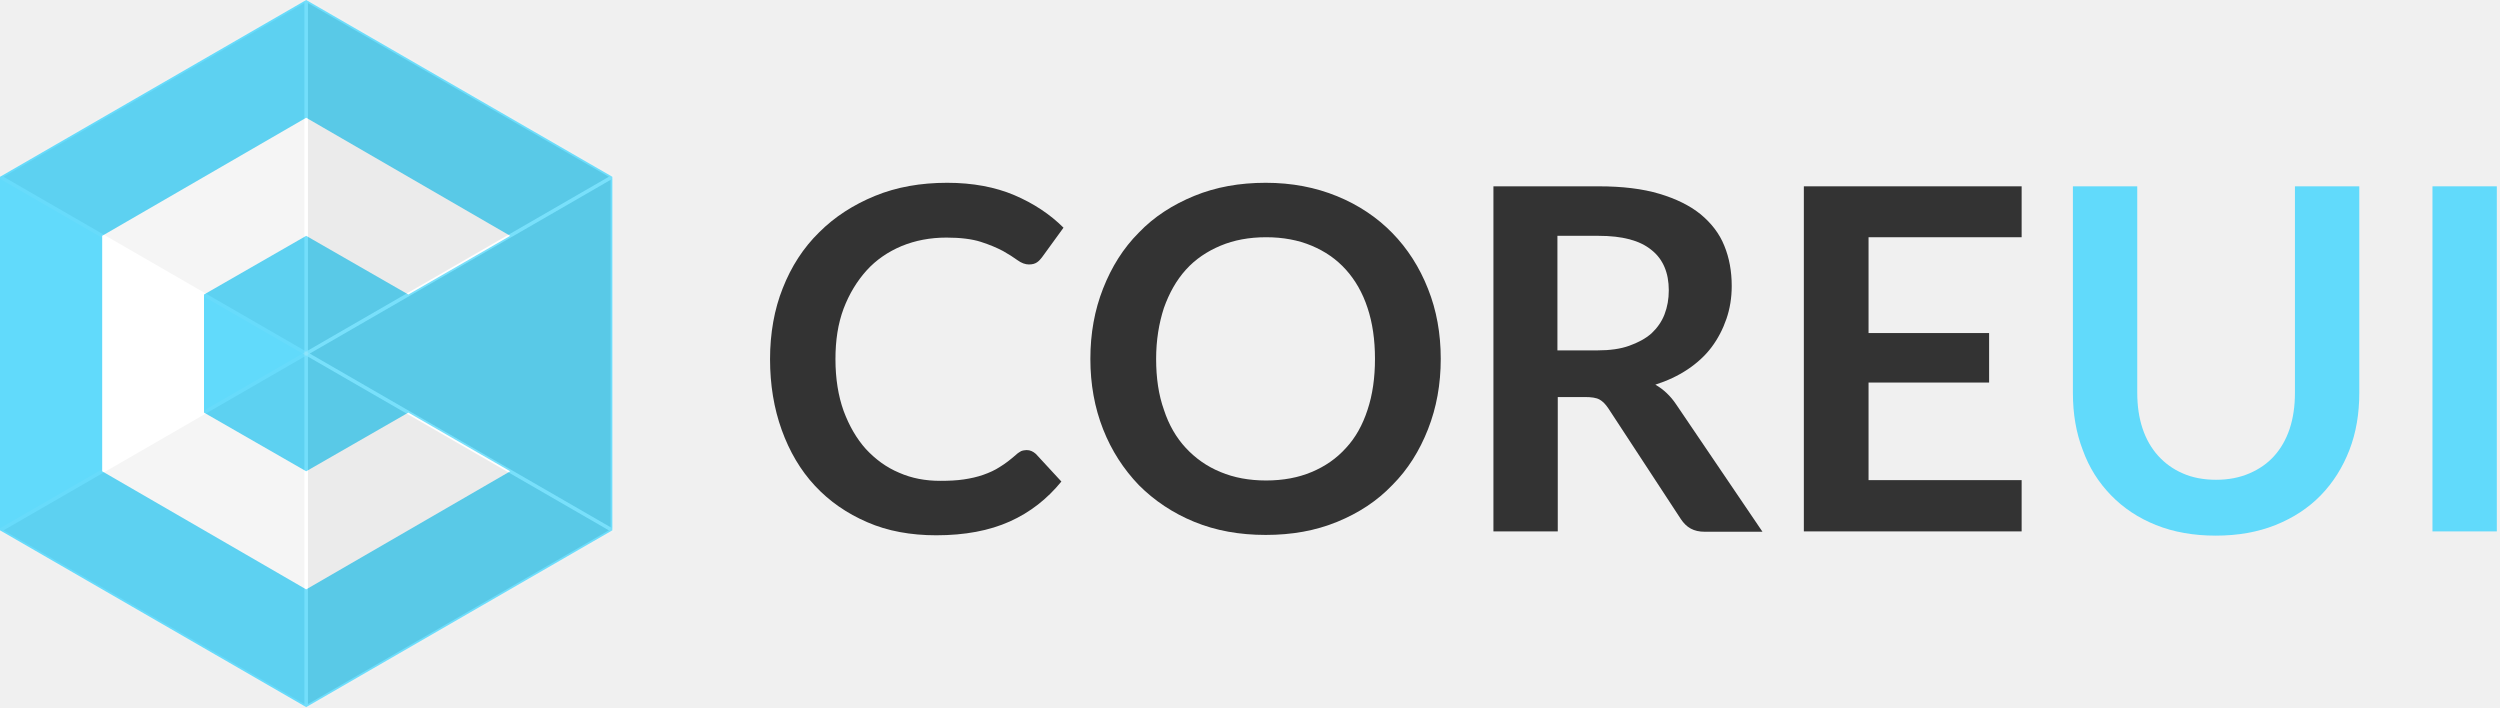
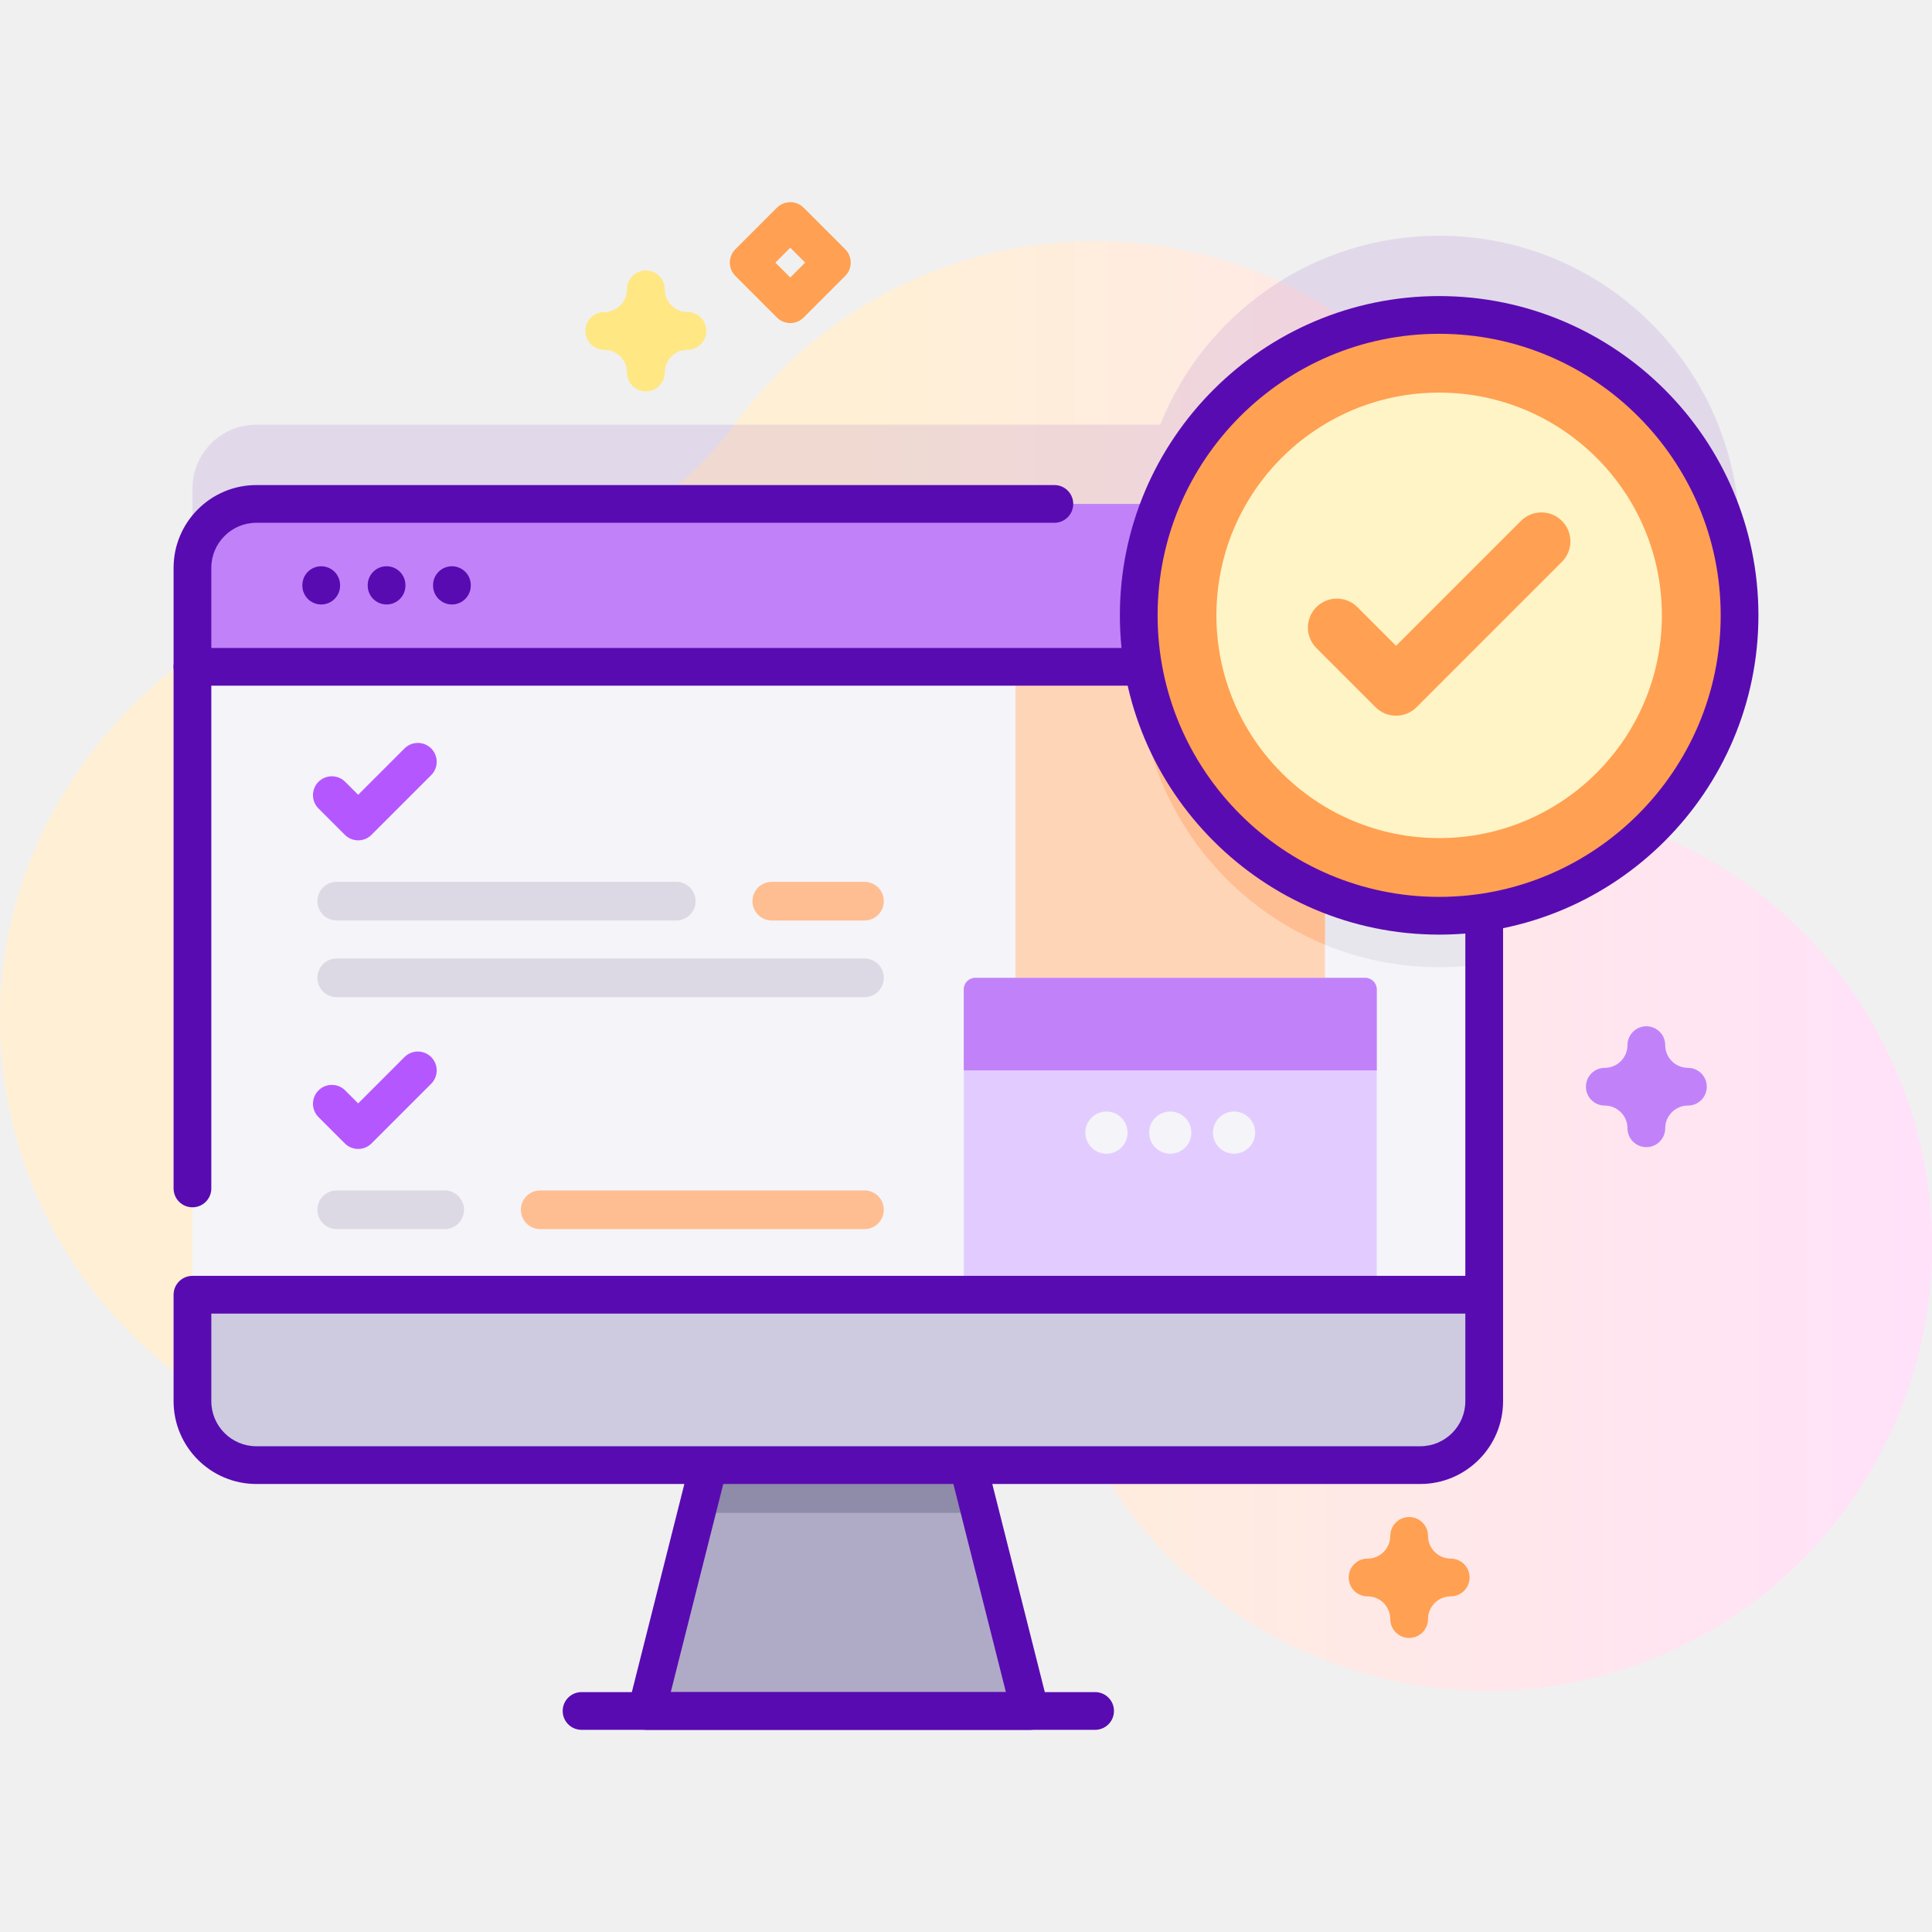
- <svg xmlns="http://www.w3.org/2000/svg" version="1.1" id="Warstwa_1" x="0px" y="0px" width="707.1px" height="200px" viewBox="0 0 707.1 200" enable-background="new 0 0 707.1 200" xml:space="preserve">
-   <polygon fill="#61DAFB" points="0,150 0,50 86.6,0 173.2,50 173.2,150 86.6,200 " />
-   <polygon fill="#FFFFFF" points="86.6,133.3 57.7,116.7 57.7,83.3 86.6,66.7 115.5,83.3 144.3,66.7 86.6,33.3 28.9,66.7 28.9,133.3   86.6,166.7 144.3,133.3 115.5,116.7 " />
-   <polygon opacity="0.04" stroke="#FFFFFF" stroke-miterlimit="10" enable-background="new    " points="0,50 86.6,100 86.6,0 " />
-   <polygon opacity="0.04" stroke="#FFFFFF" stroke-miterlimit="10" enable-background="new    " points="0,150 86.6,200 86.6,100 " />
-   <polygon opacity="0.08" stroke="#FFFFFF" stroke-miterlimit="10" enable-background="new    " points="86.6,100 173.2,150 173.2,50   " />
-   <polygon fill-opacity="0" points="86.6,100 0,50 0,150 " />
-   <polygon opacity="0.08" stroke="#FFFFFF" stroke-miterlimit="10" enable-background="new    " points="173.2,150 86.6,100 86.6,200   " />
-   <polygon opacity="0.08" stroke="#FFFFFF" stroke-miterlimit="10" enable-background="new    " points="173.2,50 86.6,0 86.6,100 " />
-   <g>
-     <path fill="#333333" d="M290.4,127.3c1,0,1.8,0.4,2.6,1.1l7.2,7.8c-4,4.9-8.8,8.7-14.6,11.3c-5.8,2.6-12.7,3.9-20.8,3.9   c-7.2,0-13.8-1.2-19.5-3.7c-5.8-2.5-10.7-5.9-14.8-10.3c-4.1-4.4-7.2-9.7-9.4-15.8c-2.2-6.1-3.3-12.8-3.3-20   c0-7.3,1.2-14.1,3.6-20.1c2.4-6.1,5.8-11.4,10.3-15.8c4.4-4.4,9.7-7.8,15.8-10.3s12.9-3.7,20.4-3.7c7.2,0,13.6,1.2,19,3.5   s10.1,5.4,13.9,9.2l-6.1,8.4c-0.4,0.5-0.8,1-1.4,1.4s-1.3,0.6-2.3,0.6s-2.1-0.4-3.2-1.2s-2.5-1.7-4.1-2.6c-1.7-0.9-3.8-1.8-6.3-2.6   c-2.5-0.8-5.8-1.2-9.7-1.2c-4.6,0-8.8,0.8-12.7,2.4c-3.8,1.6-7.2,3.9-9.9,6.9s-4.9,6.6-6.5,10.8c-1.6,4.3-2.3,9-2.3,14.3   c0,5.5,0.8,10.4,2.3,14.6c1.6,4.3,3.7,7.9,6.3,10.8c2.7,2.9,5.8,5.2,9.4,6.7c3.6,1.6,7.5,2.3,11.6,2.3c2.5,0,4.7-0.1,6.7-0.4   c2-0.3,3.8-0.7,5.5-1.3s3.3-1.3,4.8-2.3c1.5-0.9,3-2.1,4.5-3.4c0.4-0.4,0.9-0.7,1.4-1C289.3,127.4,289.9,127.3,290.4,127.3z" />
-     <path fill="#333333" d="M407.5,101.5c0,7.2-1.2,13.8-3.6,19.9s-5.7,11.4-10.1,15.8c-4.3,4.5-9.5,7.9-15.6,10.4s-12.8,3.7-20.2,3.7   c-7.4,0-14.1-1.2-20.2-3.7s-11.3-6-15.7-10.4c-4.3-4.5-7.7-9.7-10.1-15.8c-2.4-6.1-3.6-12.7-3.6-19.9c0-7.2,1.2-13.8,3.6-19.9   s5.7-11.4,10.1-15.8c4.3-4.5,9.6-7.9,15.7-10.4s12.8-3.7,20.2-3.7c7.4,0,14.1,1.3,20.2,3.8s11.3,6,15.6,10.4   c4.3,4.4,7.7,9.7,10.1,15.8C406.3,87.7,407.5,94.3,407.5,101.5z M388.9,101.5c0-5.4-0.7-10.2-2.1-14.4c-1.4-4.3-3.5-7.9-6.1-10.8   c-2.7-3-5.9-5.2-9.7-6.8c-3.8-1.6-8.1-2.4-12.9-2.4s-9.1,0.8-12.9,2.4s-7.1,3.8-9.8,6.8c-2.7,3-4.7,6.6-6.2,10.8   c-1.4,4.3-2.2,9.1-2.2,14.4c0,5.4,0.7,10.2,2.2,14.4c1.4,4.3,3.5,7.9,6.2,10.8s5.9,5.2,9.8,6.8c3.8,1.6,8.1,2.4,12.9,2.4   s9.1-0.8,12.9-2.4c3.8-1.6,7-3.8,9.7-6.8c2.7-2.9,4.7-6.5,6.1-10.8C388.2,111.7,388.9,106.9,388.9,101.5z" />
-     <path fill="#333333" d="M440.6,112.2v38.1h-18.2V52.7h29.8c6.7,0,12.4,0.7,17.1,2.1c4.7,1.4,8.6,3.3,11.7,5.8   c3,2.5,5.3,5.4,6.7,8.9c1.4,3.4,2.1,7.2,2.1,11.4c0,3.3-0.5,6.4-1.5,9.3s-2.4,5.6-4.2,8c-1.8,2.4-4.1,4.5-6.8,6.3   c-2.7,1.8-5.7,3.2-9.1,4.3c2.3,1.3,4.3,3.2,5.9,5.6l24.4,36h-16.3c-1.6,0-2.9-0.3-4-0.9c-1.1-0.6-2-1.5-2.8-2.7l-20.5-31.3   c-0.8-1.2-1.6-2-2.5-2.5s-2.3-0.7-4.1-0.7h-7.7V112.2z M440.6,99.1h11.3c3.4,0,6.4-0.4,8.9-1.3s4.6-2,6.3-3.5   c1.6-1.5,2.9-3.3,3.7-5.4c0.8-2.1,1.2-4.3,1.2-6.8c0-4.9-1.6-8.8-4.9-11.4c-3.3-2.7-8.2-4-15-4h-11.6v32.4H440.6z" />
-     <path fill="#333333" d="M571.8,52.7v14.4h-43.3v27.1h34.1v14h-34.1v27.6h43.3v14.5h-61.6V52.7H571.8z" />
-     <path fill="#61DAFB" d="M626.8,135.7c3.5,0,6.6-0.6,9.4-1.8c2.8-1.2,5.1-2.8,7-4.9c1.9-2.1,3.4-4.7,4.4-7.7s1.5-6.4,1.5-10.1V52.7   h18.2v58.5c0,5.8-0.9,11.2-2.8,16.1c-1.9,4.9-4.6,9.2-8.1,12.8c-3.5,3.6-7.8,6.4-12.8,8.4s-10.6,3-16.9,3s-11.9-1-16.9-3   s-9.2-4.8-12.7-8.4c-3.5-3.6-6.2-7.8-8-12.8c-1.9-4.9-2.8-10.3-2.8-16.1V52.7h18.2v58.4c0,3.7,0.5,7.1,1.5,10.1s2.5,5.6,4.4,7.7   s4.2,3.8,7,5C620.1,135.1,623.3,135.7,626.8,135.7z" />
-     <path fill="#61DAFB" d="M706.2,150.3H688V52.7h18.2V150.3z" />
+ <svg xmlns="http://www.w3.org/2000/svg" id="Capa_1" enable-background="new 0 0 512 512" height="512" viewBox="0 0 512 512" width="512">
+   <linearGradient id="SVGID_1_" gradientUnits="userSpaceOnUse" x1="225.816" x2="864.887" y1="256.003" y2="256.003">
+     <stop offset=".001" stop-color="#fff0d5" />
+     <stop offset=".511" stop-color="#ffdfff" />
+     <stop offset="1" stop-color="#d9ceff" />
+   </linearGradient>
+   <path d="m505.626 291.92c-11.826-34.61-38.138-60.16-69.852-72.202-16.43-6.239-27.346-21.856-27.587-39.429-.005-.384-.012-.769-.021-1.154-1.507-64.582-55.488-116.33-120.077-115.221-38.094.654-71.788 19.355-92.905 47.92-18.185 24.599-46.49 39.965-77.08 39.949-.898 0-1.797.009-2.7.029-61.917 1.354-114.567 54.478-115.393 116.404-.88 65.931 52.302 119.654 118.032 119.654 50.947 0 94.349-32.277 110.886-77.497 4.327-11.832 17.152-18.174 29.283-14.772.151.042.303.085.455.127 11.099 3.064 18.458 13.64 17.55 25.119-1.217 15.383.581 31.255 5.798 46.796 20.521 61.135 87.188 94.685 148.493 74.68 62.711-20.465 96.379-88.185 75.118-150.403z" fill="url(#SVGID_1_)" />
+   <path d="m461 142.074c0-43.968-35.643-79.612-79.612-79.612-33.531 0-62.199 20.74-73.931 50.082h-239.515c-9.357 0-16.942 7.585-16.942 16.941v220.846c0 9.357 7.585 16.942 16.942 16.942h308.447c9.357 0 16.942-7.585 16.942-16.942v-129.54c38.302-5.762 67.669-38.808 67.669-78.717z" fill="#590bb2" opacity=".1" />
+   <path d="m272.986 453.429h-101.642l13.247-52.516 7.079-28.052h60.99l7.079 28.052z" fill="#afabc6" />
+   <path d="m259.739 400.913h-75.148l7.079-28.052h60.99z" fill="#8e8ca8" />
+   <path d="m272.989 458.424h-101.648c-1.542 0-2.997-.711-3.944-1.927s-1.281-2.801-.903-4.296l15.997-63.397c.675-2.678 3.393-4.298 6.071-3.625 2.677.676 4.3 3.394 3.624 6.071l-14.427 57.174h88.813l-14.557-57.69c-.676-2.677.947-5.396 3.624-6.071 2.679-.673 5.396.947 6.071 3.625l16.127 63.914c.378 1.495.044 3.08-.903 4.296s-2.403 1.926-3.945 1.926z" fill="#590bb2" />
+   <path d="m376.389 388.273h-308.447c-9.357 0-16.942-7.585-16.942-16.941v-220.846c0-9.357 7.585-16.942 16.942-16.942h308.447c9.357 0 16.941 7.585 16.941 16.942v220.846c0 9.356-7.585 16.941-16.941 16.941z" fill="#f5f4f9" />
+   <path d="m393.327 150.482v104.954c-3.897.583-7.876.89-11.937.89-43.972 0-79.618-35.646-79.618-79.608 0-15.915 4.664-30.737 12.714-43.174h61.903c9.359-.001 16.938 7.589 16.938 16.938z" fill="#e8e6ed" />
+   <path d="m269.133 147.679h81.991v195.435h-81.991z" fill="#ffd5b8" />
+   <path d="m351.125 147.679v102.684c-28.967-11.906-49.352-40.402-49.352-73.645 0-10.249 1.933-20.038 5.462-29.039z" fill="#ffbe92" />
+   <path d="m364.852 343.116h-109.444v-80.913c0-1.695 1.374-3.069 3.069-3.069h103.308c1.695 0 3.069 1.374 3.069 3.069v80.913z" fill="#e2ccff" />
+   <path d="m364.852 283.668h-109.444v-21.464c0-1.695 1.374-3.069 3.069-3.069h103.308c1.695 0 3.069 1.374 3.069 3.069v21.464z" fill="#c182f9" />
+   <path d="m393.33 176.713v-26.227c0-9.357-7.585-16.942-16.941-16.942h-308.447c-9.356 0-16.942 7.585-16.942 16.942v26.227z" fill="#c182f9" />
+   <path d="m301.772 181.713h-250.772c-2.762 0-5-2.239-5-5s2.238-5 5-5h250.772c2.762 0 5 2.239 5 5s-2.238 5-5 5z" fill="#590bb2" />
+   <path d="m51 343.116v28.215c0 9.357 7.585 16.941 16.942 16.941h308.447c9.356 0 16.941-7.585 16.941-16.941v-28.215z" fill="#cecae0" />
+   <g fill="#590bb2">
+     <path d="m290.214 458.424h-136.097c-2.762 0-5-2.239-5-5s2.238-5 5-5h136.097c2.762 0 5 2.239 5 5s-2.238 5-5 5z" />
+     <path d="m85.127 160.194c-2.762 0-5-2.239-5-5v-.13c0-2.761 2.238-5 5-5s5 2.239 5 5v.13c0 2.761-2.238 5-5 5z" />
+     <path d="m102.445 160.194c-2.762 0-5-2.239-5-5v-.13c0-2.761 2.238-5 5-5s5 2.239 5 5v.13c0 2.761-2.238 5-5 5z" />
+     <path d="m119.764 160.194c-2.762 0-5-2.239-5-5v-.13c0-2.761 2.238-5 5-5s5 2.239 5 5v.13c0 2.761-2.239 5-5 5z" />
+     <path d="m376.389 393.273h-308.448c-12.098 0-21.941-9.843-21.941-21.942v-28.215c0-2.761 2.238-5 5-5h337.33v-94.178c0-2.761 2.238-5 5-5s5 2.239 5 5v127.393c0 12.099-9.843 21.942-21.941 21.942zm-320.389-45.157v23.215c0 6.585 5.356 11.942 11.941 11.942h308.447c6.585 0 11.941-5.357 11.941-11.942v-23.215z" />
+     <path d="m51 319.947c-2.762 0-5-2.239-5-5v-164.461c0-12.099 9.843-21.941 21.941-21.941h211.479c2.762 0 5 2.239 5 5s-2.238 5-5 5h-211.479c-6.585 0-11.941 5.357-11.941 11.941v164.461c0 2.761-2.238 5-5 5z" />
  </g>
+   <circle cx="381.388" cy="163.074" fill="#ffa052" r="79.612" />
+   <path d="m381.389 247.685c-46.655 0-84.612-37.957-84.612-84.612s37.957-84.611 84.612-84.611 84.611 37.957 84.611 84.611c0 46.656-37.956 84.612-84.611 84.612zm0-159.223c-41.142 0-74.612 33.471-74.612 74.611 0 41.141 33.471 74.612 74.612 74.612s74.611-33.471 74.611-74.612c0-41.14-33.471-74.611-74.611-74.611z" fill="#590bb2" />
+   <circle cx="381.388" cy="163.074" fill="#fff4c5" r="59.029" />
+   <path d="m369.967 189.668c-2.035 0-3.986-.808-5.425-2.247l-15.683-15.684c-2.996-2.996-2.996-7.853 0-10.849 2.998-2.997 7.854-2.996 10.85 0l10.258 10.259 33.103-33.103c2.998-2.996 7.854-2.996 10.85 0s2.996 7.853 0 10.849l-38.528 38.527c-1.44 1.44-3.391 2.248-5.425 2.248z" fill="#ffa052" />
+   <path d="m179.212 243.938h-89.98c-2.829 0-5.123-2.294-5.123-5.123s2.293-5.123 5.123-5.123h89.981c2.829 0 5.123 2.294 5.123 5.123-.001 2.829-2.294 5.123-5.124 5.123z" fill="#ddd9e4" />
+   <path d="m229.098 243.938h-24.577c-2.829 0-5.123-2.294-5.123-5.123s2.293-5.123 5.123-5.123h24.577c2.829 0 5.123 2.294 5.123 5.123s-2.293 5.123-5.123 5.123z" fill="#ffbe92" />
+   <path d="m229.098 264.258h-139.866c-2.829 0-5.123-2.294-5.123-5.123s2.293-5.123 5.123-5.123h139.866c2.829 0 5.123 2.294 5.123 5.123s-2.293 5.123-5.123 5.123z" fill="#ddd9e4" />
+   <path d="m94.918 222.699c-1.326 0-2.598-.527-3.535-1.464l-6.978-6.978c-1.953-1.953-1.953-5.119 0-7.071 1.951-1.952 5.119-1.952 7.07 0l3.442 3.442 12.28-12.28c1.951-1.952 5.119-1.952 7.07 0 1.953 1.953 1.953 5.119 0 7.071l-15.815 15.816c-.936.937-2.208 1.464-3.534 1.464z" fill="#b557ff" />
+   <path d="m117.841 325.723h-28.61c-2.829 0-5.123-2.294-5.123-5.123s2.293-5.123 5.123-5.123h28.61c2.829 0 5.123 2.294 5.123 5.123s-2.293 5.123-5.123 5.123z" fill="#ddd9e4" />
+   <path d="m229.098 325.723h-85.948c-2.829 0-5.123-2.294-5.123-5.123s2.293-5.123 5.123-5.123h85.948c2.829 0 5.123 2.294 5.123 5.123s-2.293 5.123-5.123 5.123z" fill="#ffbe92" />
+   <path d="m94.918 304.484c-1.326 0-2.598-.527-3.536-1.464l-6.978-6.978c-1.952-1.953-1.952-5.119.001-7.071 1.951-1.952 5.118-1.952 7.071 0l3.441 3.442 12.28-12.28c1.951-1.952 5.119-1.952 7.07 0 1.953 1.953 1.953 5.119 0 7.071l-15.814 15.816c-.937.937-2.209 1.464-3.535 1.464z" fill="#b557ff" />
+   <path d="m209.433 85.612c-1.326 0-2.598-.527-3.535-1.464l-11.019-11.018c-.938-.938-1.465-2.209-1.465-3.536s.526-2.598 1.465-3.536l11.019-11.018c.938-.938 2.209-1.464 3.535-1.464 1.326 0 2.598.527 3.535 1.464l11.018 11.018c1.953 1.953 1.953 5.119 0 7.071l-11.018 11.018c-.938.938-2.209 1.465-3.535 1.465zm-3.948-16.018 3.947 3.947 3.946-3.947-3.946-3.947z" fill="#ffa052" />
+   <path d="m436.299 304.007c-2.762 0-5-2.239-5-5 0-3.318-2.7-6.018-6.019-6.018-2.762 0-5-2.239-5-5s2.238-5 5-5c3.318 0 6.019-2.7 6.019-6.018 0-2.761 2.238-5 5-5s5 2.239 5 5c0 3.318 2.699 6.018 6.018 6.018 2.762 0 5 2.239 5 5s-2.238 5-5 5c-3.318 0-6.018 2.7-6.018 6.018 0 2.761-2.238 5-5 5z" fill="#c182f9" />
+   <path d="m171.165 103.717c-2.762 0-5-2.239-5-5 0-3.318-2.699-6.018-6.018-6.018-2.762 0-5-2.239-5-5s2.238-5 5-5c3.318 0 6.018-2.7 6.018-6.018 0-2.761 2.238-5 5-5s5 2.239 5 5c0 3.318 2.699 6.018 6.018 6.018 2.762 0 5 2.239 5 5s-2.238 5-5 5c-3.318 0-6.018 2.7-6.018 6.018 0 2.761-2.238 5-5 5z" fill="#ffe783" />
+   <path d="m373.439 434.068c-2.762 0-5-2.239-5-5 0-3.318-2.7-6.018-6.019-6.018-2.762 0-5-2.239-5-5s2.238-5 5-5c3.318 0 6.019-2.7 6.019-6.018 0-2.761 2.238-5 5-5s5 2.239 5 5c0 3.318 2.699 6.018 6.018 6.018 2.762 0 5 2.239 5 5s-2.238 5-5 5c-3.318 0-6.018 2.7-6.018 6.018 0 2.761-2.238 5-5 5z" fill="#ffa052" />
+   <circle cx="327.04" cy="300.156" fill="#f5f4f9" r="5.59" />
+   <circle cx="310.13" cy="300.156" fill="#f5f4f9" r="5.59" />
+   <circle cx="293.22" cy="300.156" fill="#f5f4f9" r="5.59" />
</svg>
